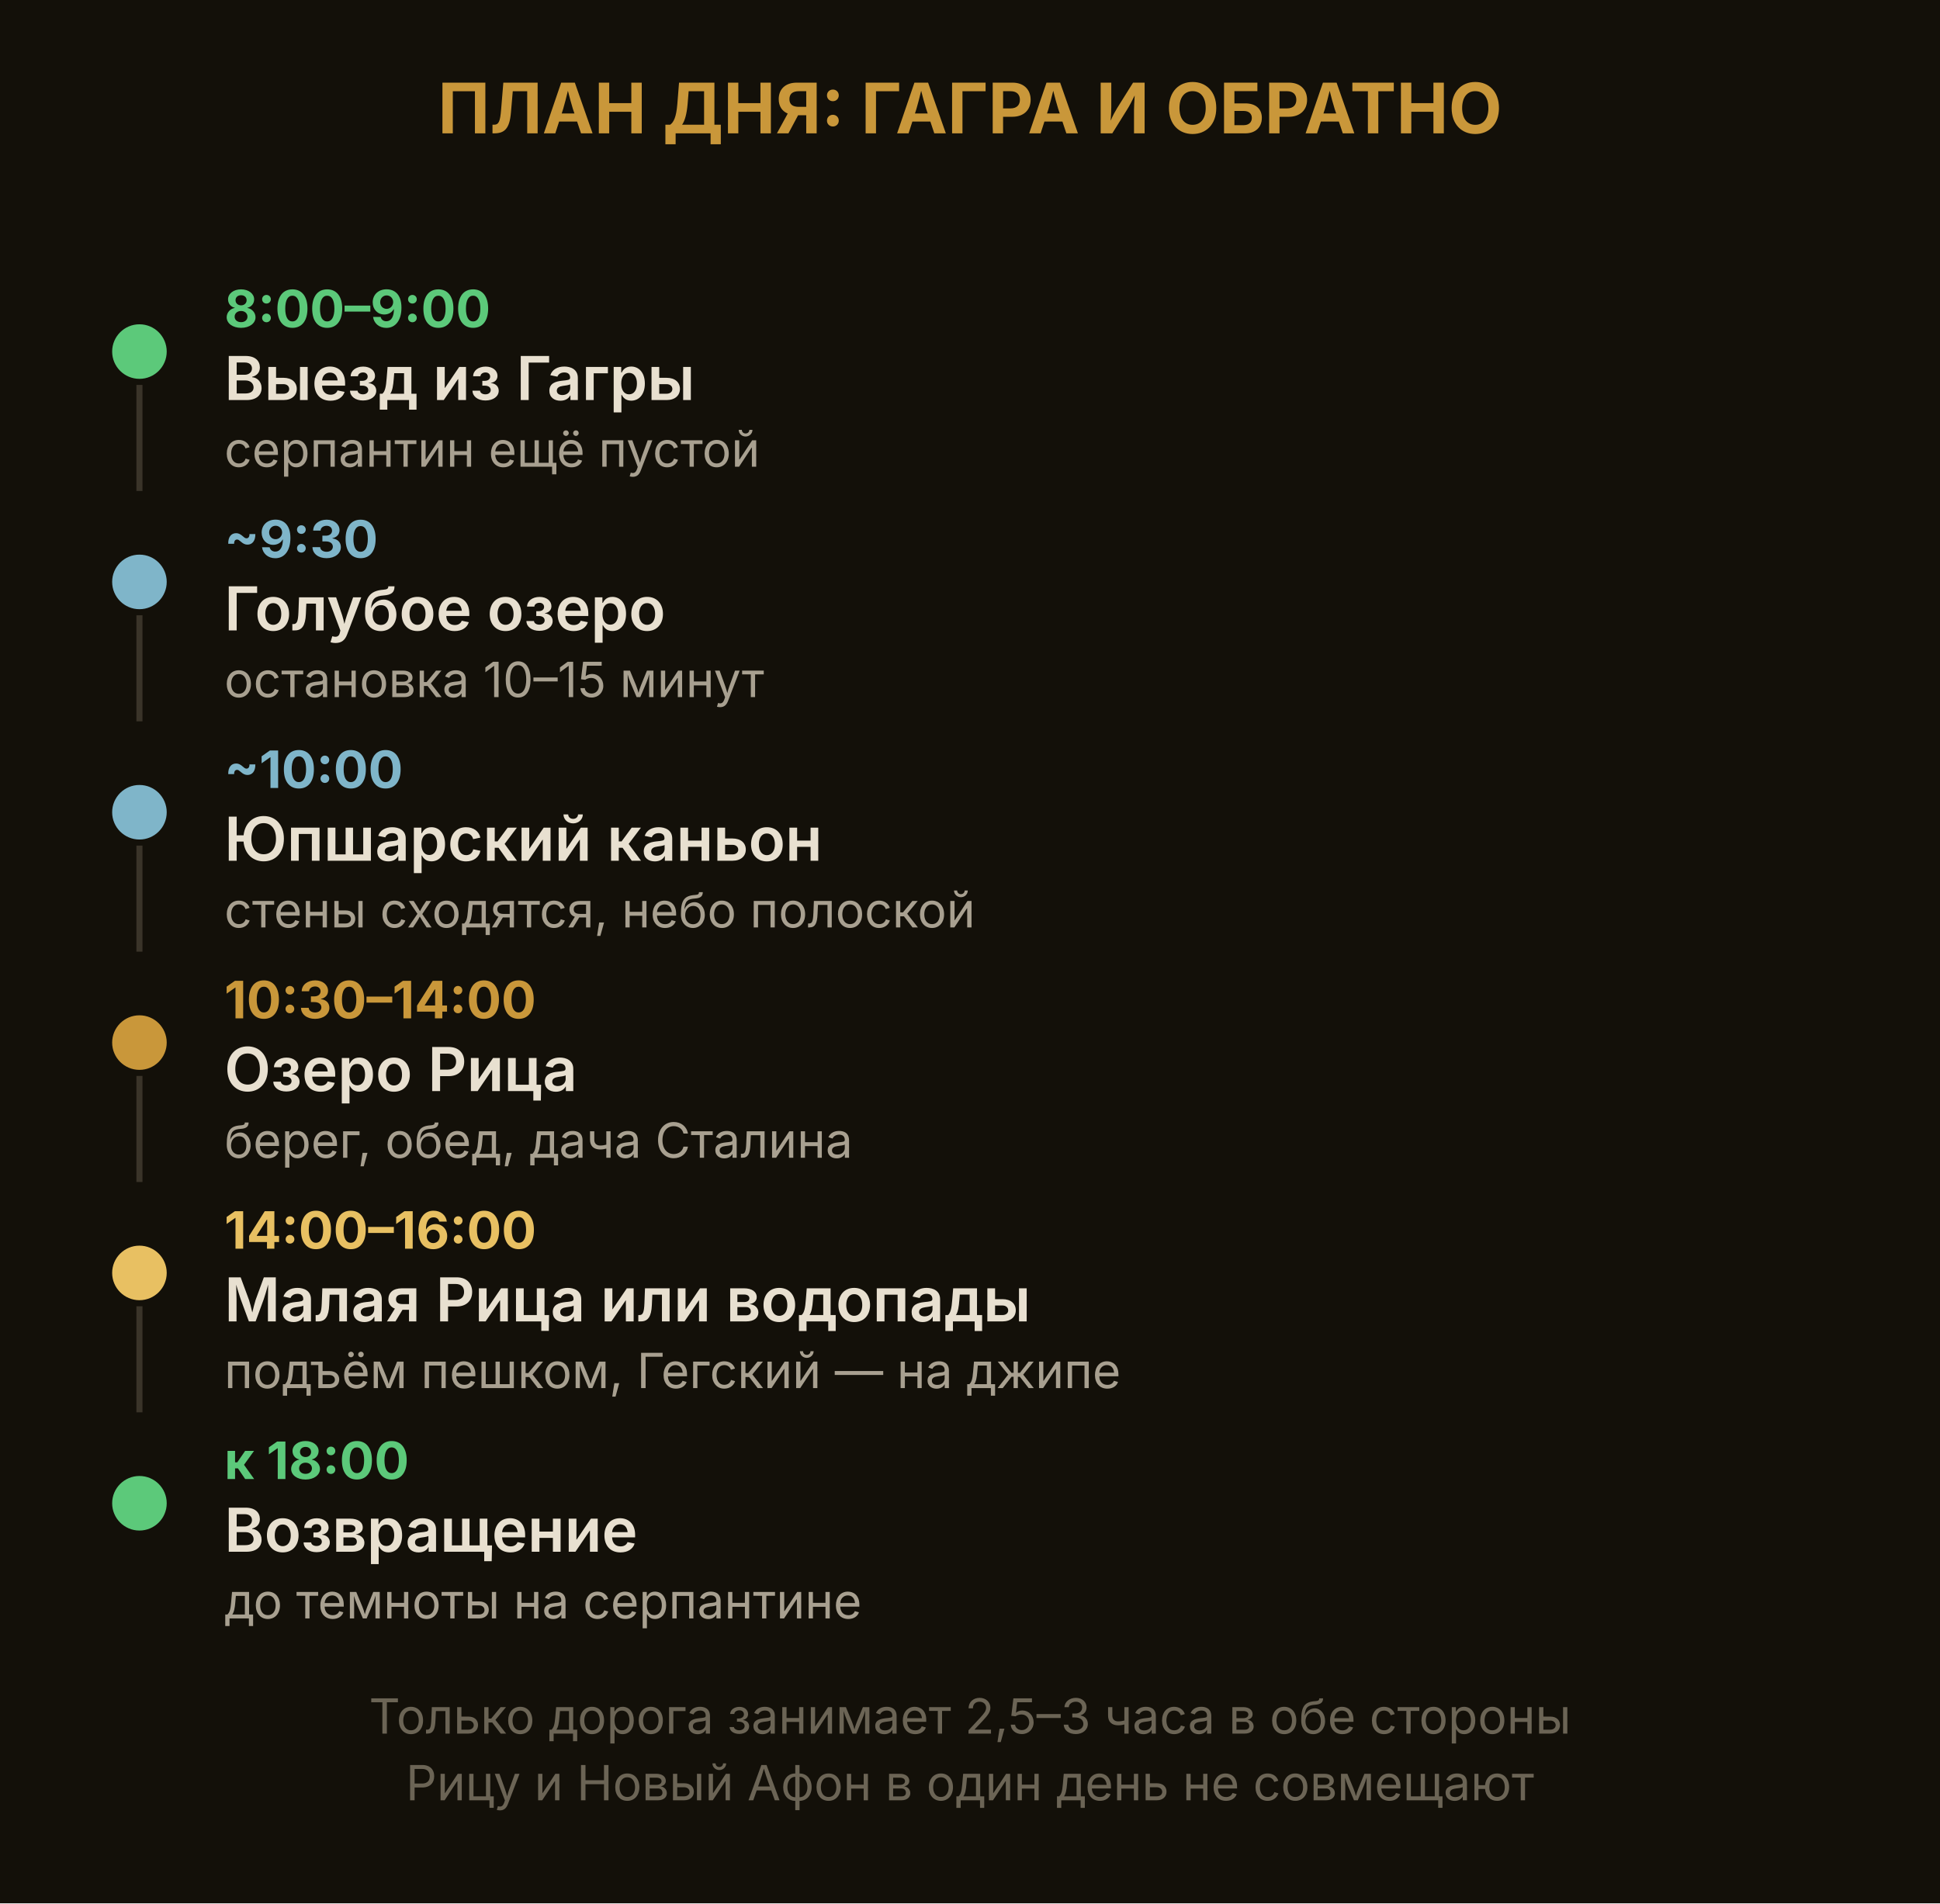
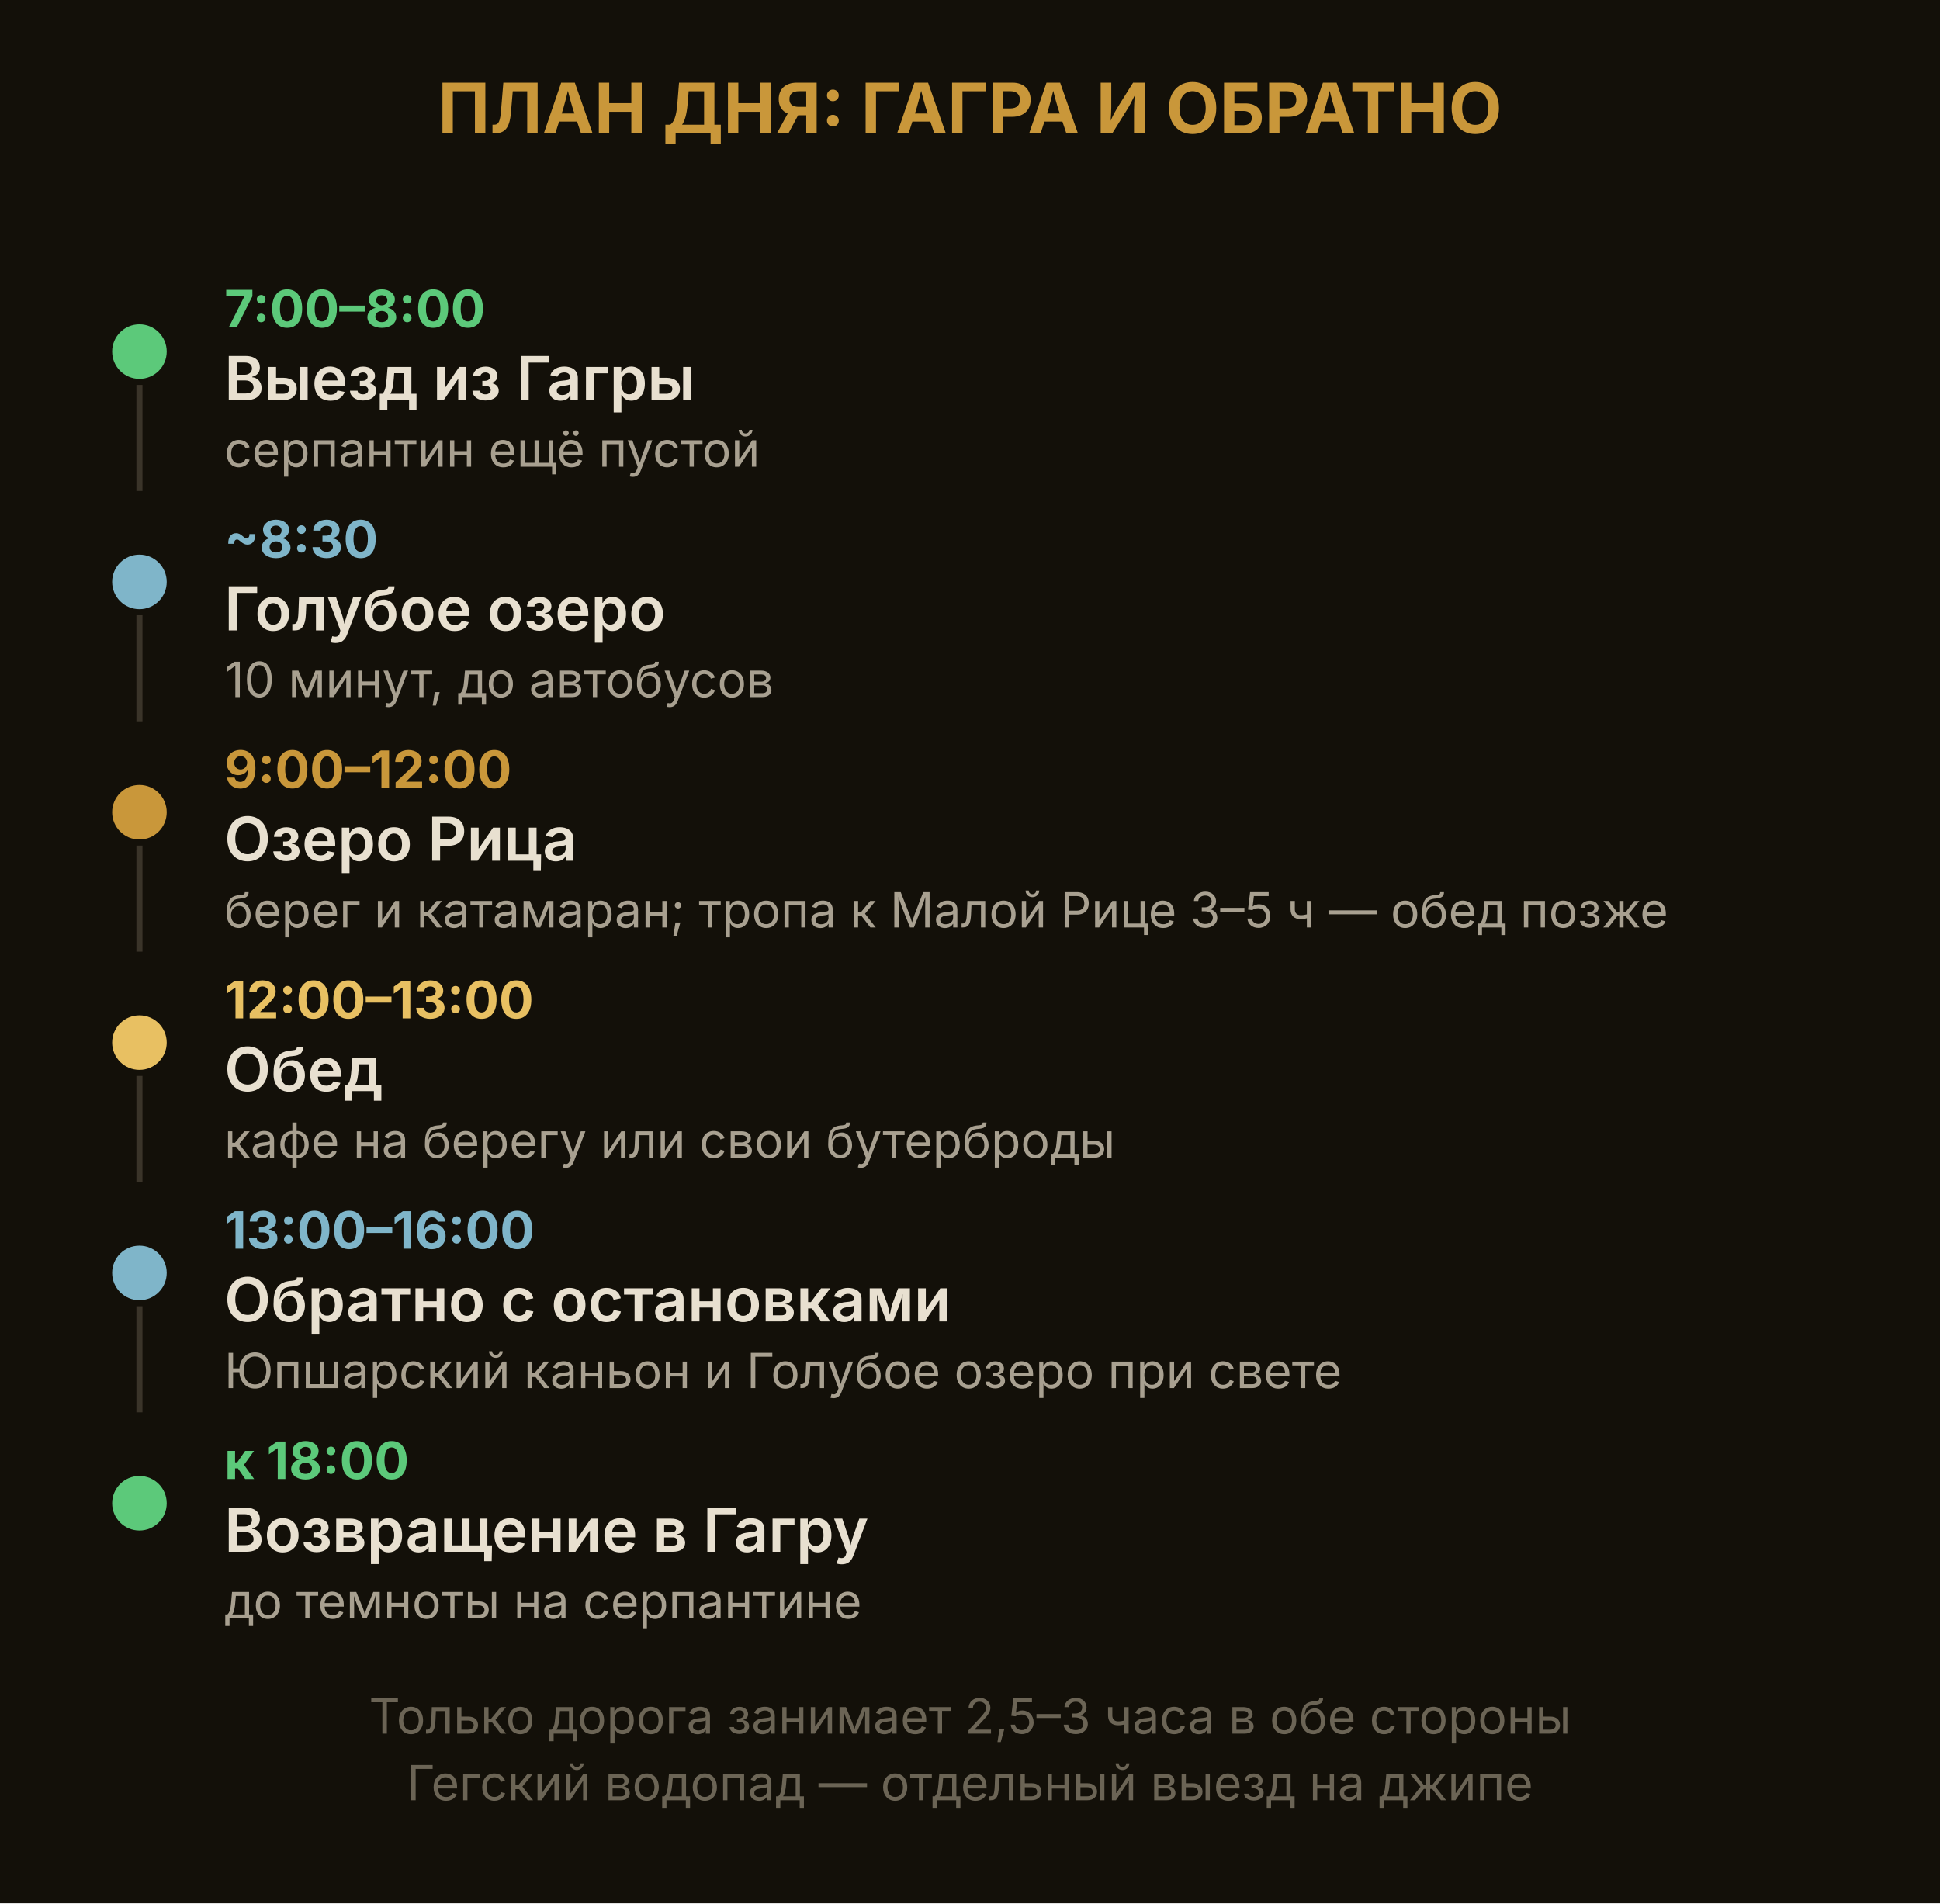
<svg xmlns="http://www.w3.org/2000/svg" viewBox="0 0 640 628" width="640" height="628" font-family="system-ui,-apple-system,sans-serif">
  <rect width="640" height="628" fill="#131009" />
  <text x="320" y="44" text-anchor="middle" fill="#c9973a" font-size="23" font-weight="700">ПЛАН ДНЯ: ГАГРА И ОБРАТНО</text>
  <circle cx="46" cy="116" r="9" fill="#5cc97a" />
  <line x1="46" y1="127" x2="46" y2="162" stroke="#3a3429" stroke-width="2" />
-   <text x="74" y="108" fill="#5cc97a" font-size="17" font-weight="700">8:00–9:00</text>
+   <text x="74" y="108" fill="#5cc97a" font-size="17" font-weight="700">7:00–8:00</text>
  <text x="74" y="132" fill="#e8e0d0" font-size="20" font-weight="600">Выезд из Гагры</text>
  <text x="74" y="154" fill="#a8a090" font-size="16">серпантин ещё пустой</text>
  <circle cx="46" cy="192" r="9" fill="#7fb5c9" />
  <line x1="46" y1="203" x2="46" y2="238" stroke="#3a3429" stroke-width="2" />
-   <text x="74" y="184" fill="#7fb5c9" font-size="17" font-weight="700">~9:30</text>
+   <text x="74" y="184" fill="#7fb5c9" font-size="17" font-weight="700">~8:30</text>
  <text x="74" y="208" fill="#e8e0d0" font-size="20" font-weight="600">Голубое озеро</text>
-   <text x="74" y="230" fill="#a8a090" font-size="16">остановка 10–15 минут</text>
-   <circle cx="46" cy="268" r="9" fill="#7fb5c9" />
+   <text x="74" y="230" fill="#a8a090" font-size="16">10 минут, до автобусов</text>
+   <circle cx="46" cy="268" r="9" fill="#c9973a" />
  <line x1="46" y1="279" x2="46" y2="314" stroke="#3a3429" stroke-width="2" />
-   <text x="74" y="260" fill="#7fb5c9" font-size="17" font-weight="700">~10:00</text>
-   <text x="74" y="284" fill="#e8e0d0" font-size="20" font-weight="600">Юпшарский каньон</text>
-   <text x="74" y="306" fill="#a8a090" font-size="16">стены сходятся, небо полоской</text>
-   <circle cx="46" cy="344" r="9" fill="#c9973a" />
+   <text x="74" y="260" fill="#c9973a" font-size="17" font-weight="700">9:00–12:00</text>
+   <text x="74" y="284" fill="#e8e0d0" font-size="20" font-weight="600">Озеро Рица</text>
+   <text x="74" y="306" fill="#a8a090" font-size="16">берег и катамаран; тропа к Малой Рице 3–5 ч — обед позже</text>
+   <circle cx="46" cy="344" r="9" fill="#e8c062" />
  <line x1="46" y1="355" x2="46" y2="390" stroke="#3a3429" stroke-width="2" />
-   <text x="74" y="336" fill="#c9973a" font-size="17" font-weight="700">10:30–14:00</text>
-   <text x="74" y="360" fill="#e8e0d0" font-size="20" font-weight="600">Озеро Рица</text>
-   <text x="74" y="382" fill="#a8a090" font-size="16">берег, обед, дача Сталина</text>
-   <circle cx="46" cy="420" r="9" fill="#e8c062" />
+   <text x="74" y="336" fill="#e8c062" font-size="17" font-weight="700">12:00–13:00</text>
+   <text x="74" y="360" fill="#e8e0d0" font-size="20" font-weight="600">Обед</text>
+   <text x="74" y="382" fill="#a8a090" font-size="16">кафе на берегу или свои бутерброды</text>
+   <circle cx="46" cy="420" r="9" fill="#7fb5c9" />
  <line x1="46" y1="431" x2="46" y2="466" stroke="#3a3429" stroke-width="2" />
-   <text x="74" y="412" fill="#e8c062" font-size="17" font-weight="700">14:00–16:00</text>
-   <text x="74" y="436" fill="#e8e0d0" font-size="20" font-weight="600">Малая Рица или водопады</text>
-   <text x="74" y="458" fill="#a8a090" font-size="16">подъём пешком, Гегский — на джипе</text>
+   <text x="74" y="412" fill="#7fb5c9" font-size="17" font-weight="700">13:00–16:00</text>
+   <text x="74" y="436" fill="#e8e0d0" font-size="20" font-weight="600">Обратно с остановками</text>
+   <text x="74" y="458" fill="#a8a090" font-size="16">Юпшарский каньон и Голубое озеро при свете</text>
  <circle cx="46" cy="496" r="9" fill="#5cc97a" />
  <text x="74" y="488" fill="#5cc97a" font-size="17" font-weight="700">к 18:00</text>
-   <text x="74" y="512" fill="#e8e0d0" font-size="20" font-weight="600">Возвращение</text>
+   <text x="74" y="512" fill="#e8e0d0" font-size="20" font-weight="600">Возвращение в Гагру</text>
  <text x="74" y="534" fill="#a8a090" font-size="16">до темноты на серпантине</text>
  <text x="320" y="572" text-anchor="middle" fill="#6b6455" font-size="16">Только дорога занимает 2,5–3 часа в обе стороны</text>
-   <text x="320" y="594" text-anchor="middle" fill="#6b6455" font-size="16">Рицу и Новый Афон в один день не совмещают</text>
+   <text x="320" y="594" text-anchor="middle" fill="#6b6455" font-size="16">Гегский водопад — отдельный выезд на джипе</text>
</svg>
